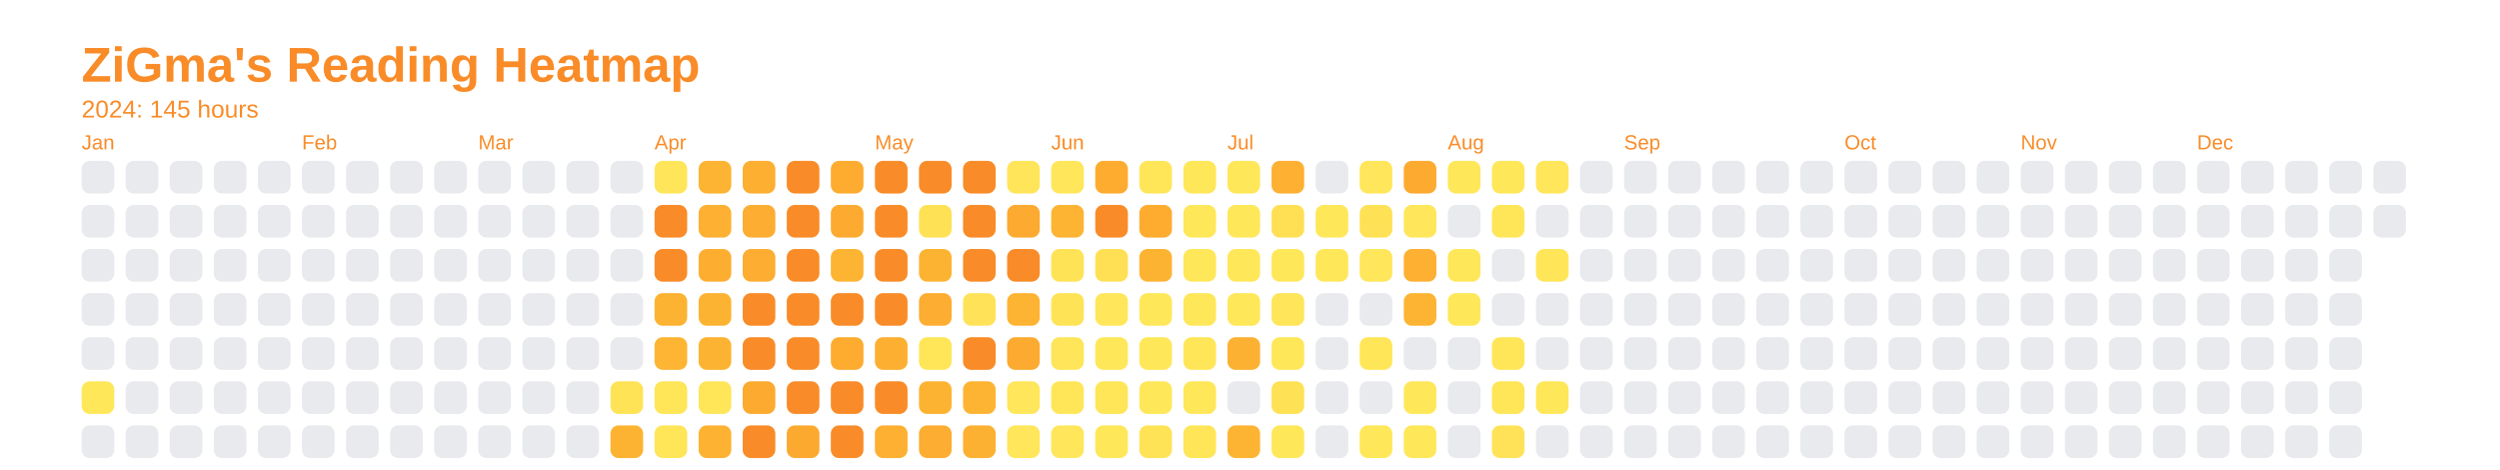
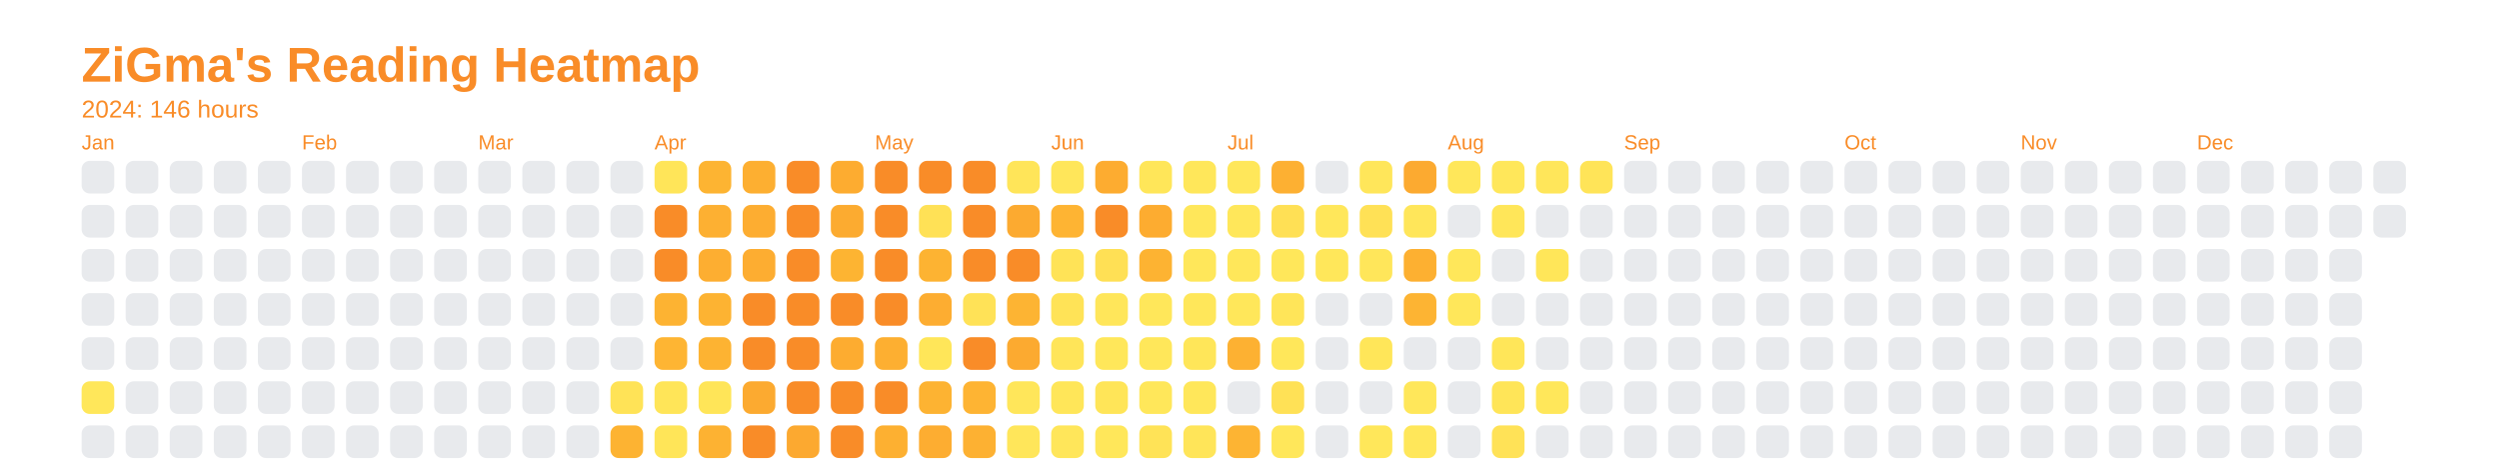
<svg xmlns="http://www.w3.org/2000/svg" baseProfile="full" height="57.5mm" version="1.1" viewBox="0,0,306.2,57.5" width="306.2mm">
  <defs />
  <rect fill="none" height="57.5" width="306.2" x="0" y="0" />
  <text fill="#f98c28" style="font-size:6px; font-family:Arial; font-weight:bold;" x="10" y="10">ZiGma's Reading Heatmap</text>
-   <text fill="#f98c28" style="font-size:3px; font-family:Arial;" x="10" y="14.4">2024: 145 hours</text>
+   <text fill="#f98c28" style="font-size:3px; font-family:Arial;" x="10" y="14.4">2024: 146 hours</text>
  <text fill="#f98c28" style="font-size:2.5px; font-family:Arial" x="10" y="18.3">Jan</text>
  <rect fill="#e8eaed" height="4" rx="1" ry="1" width="4" x="10" y="19.7" />
  <rect fill="#e8eaed" height="4" rx="1" ry="1" width="4" x="10" y="25.1" />
  <rect fill="#e8eaed" height="4" rx="1" ry="1" width="4" x="10" y="30.5" />
  <rect fill="#e8eaed" height="4" rx="1" ry="1" width="4" x="10" y="35.9" />
  <rect fill="#e8eaed" height="4" rx="1" ry="1" width="4" x="10" y="41.3" />
  <rect fill="#ffe75a" height="4" rx="1" ry="1" width="4" x="10" y="46.7" />
  <rect fill="#e8eaed" height="4" rx="1" ry="1" width="4" x="10" y="52.1" />
  <rect fill="#e8eaed" height="4" rx="1" ry="1" width="4" x="15.4" y="19.7" />
  <rect fill="#e8eaed" height="4" rx="1" ry="1" width="4" x="15.4" y="25.1" />
  <rect fill="#e8eaed" height="4" rx="1" ry="1" width="4" x="15.4" y="30.5" />
  <rect fill="#e8eaed" height="4" rx="1" ry="1" width="4" x="15.4" y="35.9" />
  <rect fill="#e8eaed" height="4" rx="1" ry="1" width="4" x="15.4" y="41.3" />
  <rect fill="#e8eaed" height="4" rx="1" ry="1" width="4" x="15.4" y="46.7" />
  <rect fill="#e8eaed" height="4" rx="1" ry="1" width="4" x="15.4" y="52.1" />
  <rect fill="#e8eaed" height="4" rx="1" ry="1" width="4" x="20.8" y="19.7" />
  <rect fill="#e8eaed" height="4" rx="1" ry="1" width="4" x="20.8" y="25.1" />
  <rect fill="#e8eaed" height="4" rx="1" ry="1" width="4" x="20.8" y="30.5" />
  <rect fill="#e8eaed" height="4" rx="1" ry="1" width="4" x="20.8" y="35.9" />
  <rect fill="#e8eaed" height="4" rx="1" ry="1" width="4" x="20.8" y="41.3" />
  <rect fill="#e8eaed" height="4" rx="1" ry="1" width="4" x="20.8" y="46.7" />
  <rect fill="#e8eaed" height="4" rx="1" ry="1" width="4" x="20.8" y="52.1" />
  <rect fill="#e8eaed" height="4" rx="1" ry="1" width="4" x="26.2" y="19.7" />
  <rect fill="#e8eaed" height="4" rx="1" ry="1" width="4" x="26.2" y="25.1" />
  <rect fill="#e8eaed" height="4" rx="1" ry="1" width="4" x="26.2" y="30.5" />
  <rect fill="#e8eaed" height="4" rx="1" ry="1" width="4" x="26.2" y="35.9" />
  <rect fill="#e8eaed" height="4" rx="1" ry="1" width="4" x="26.2" y="41.3" />
  <rect fill="#e8eaed" height="4" rx="1" ry="1" width="4" x="26.2" y="46.7" />
  <rect fill="#e8eaed" height="4" rx="1" ry="1" width="4" x="26.2" y="52.1" />
  <rect fill="#e8eaed" height="4" rx="1" ry="1" width="4" x="31.6" y="19.7" />
  <rect fill="#e8eaed" height="4" rx="1" ry="1" width="4" x="31.6" y="25.1" />
  <rect fill="#e8eaed" height="4" rx="1" ry="1" width="4" x="31.6" y="30.5" />
  <rect fill="#e8eaed" height="4" rx="1" ry="1" width="4" x="31.6" y="35.9" />
  <rect fill="#e8eaed" height="4" rx="1" ry="1" width="4" x="31.6" y="41.3" />
  <rect fill="#e8eaed" height="4" rx="1" ry="1" width="4" x="31.6" y="46.7" />
  <rect fill="#e8eaed" height="4" rx="1" ry="1" width="4" x="31.6" y="52.1" />
  <text fill="#f98c28" style="font-size:2.5px; font-family:Arial" x="37.0" y="18.3">Feb</text>
  <rect fill="#e8eaed" height="4" rx="1" ry="1" width="4" x="37.0" y="19.7" />
  <rect fill="#e8eaed" height="4" rx="1" ry="1" width="4" x="37.0" y="25.1" />
  <rect fill="#e8eaed" height="4" rx="1" ry="1" width="4" x="37.0" y="30.5" />
  <rect fill="#e8eaed" height="4" rx="1" ry="1" width="4" x="37.0" y="35.9" />
  <rect fill="#e8eaed" height="4" rx="1" ry="1" width="4" x="37.0" y="41.3" />
  <rect fill="#e8eaed" height="4" rx="1" ry="1" width="4" x="37.0" y="46.7" />
  <rect fill="#e8eaed" height="4" rx="1" ry="1" width="4" x="37.0" y="52.1" />
  <rect fill="#e8eaed" height="4" rx="1" ry="1" width="4" x="42.4" y="19.7" />
  <rect fill="#e8eaed" height="4" rx="1" ry="1" width="4" x="42.4" y="25.1" />
  <rect fill="#e8eaed" height="4" rx="1" ry="1" width="4" x="42.4" y="30.5" />
  <rect fill="#e8eaed" height="4" rx="1" ry="1" width="4" x="42.4" y="35.9" />
  <rect fill="#e8eaed" height="4" rx="1" ry="1" width="4" x="42.4" y="41.3" />
  <rect fill="#e8eaed" height="4" rx="1" ry="1" width="4" x="42.4" y="46.7" />
  <rect fill="#e8eaed" height="4" rx="1" ry="1" width="4" x="42.4" y="52.1" />
  <rect fill="#e8eaed" height="4" rx="1" ry="1" width="4" x="47.8" y="19.7" />
  <rect fill="#e8eaed" height="4" rx="1" ry="1" width="4" x="47.8" y="25.1" />
  <rect fill="#e8eaed" height="4" rx="1" ry="1" width="4" x="47.8" y="30.5" />
  <rect fill="#e8eaed" height="4" rx="1" ry="1" width="4" x="47.8" y="35.9" />
  <rect fill="#e8eaed" height="4" rx="1" ry="1" width="4" x="47.8" y="41.3" />
  <rect fill="#e8eaed" height="4" rx="1" ry="1" width="4" x="47.8" y="46.7" />
  <rect fill="#e8eaed" height="4" rx="1" ry="1" width="4" x="47.8" y="52.1" />
  <rect fill="#e8eaed" height="4" rx="1" ry="1" width="4" x="53.2" y="19.7" />
  <rect fill="#e8eaed" height="4" rx="1" ry="1" width="4" x="53.2" y="25.1" />
  <rect fill="#e8eaed" height="4" rx="1" ry="1" width="4" x="53.2" y="30.5" />
  <rect fill="#e8eaed" height="4" rx="1" ry="1" width="4" x="53.2" y="35.9" />
  <rect fill="#e8eaed" height="4" rx="1" ry="1" width="4" x="53.2" y="41.3" />
  <rect fill="#e8eaed" height="4" rx="1" ry="1" width="4" x="53.2" y="46.7" />
  <rect fill="#e8eaed" height="4" rx="1" ry="1" width="4" x="53.2" y="52.1" />
  <text fill="#f98c28" style="font-size:2.5px; font-family:Arial" x="58.6" y="18.3">Mar</text>
  <rect fill="#e8eaed" height="4" rx="1" ry="1" width="4" x="58.6" y="19.7" />
  <rect fill="#e8eaed" height="4" rx="1" ry="1" width="4" x="58.6" y="25.1" />
  <rect fill="#e8eaed" height="4" rx="1" ry="1" width="4" x="58.6" y="30.5" />
  <rect fill="#e8eaed" height="4" rx="1" ry="1" width="4" x="58.6" y="35.9" />
  <rect fill="#e8eaed" height="4" rx="1" ry="1" width="4" x="58.6" y="41.3" />
  <rect fill="#e8eaed" height="4" rx="1" ry="1" width="4" x="58.6" y="46.7" />
  <rect fill="#e8eaed" height="4" rx="1" ry="1" width="4" x="58.6" y="52.1" />
  <rect fill="#e8eaed" height="4" rx="1" ry="1" width="4" x="64" y="19.7" />
  <rect fill="#e8eaed" height="4" rx="1" ry="1" width="4" x="64" y="25.1" />
  <rect fill="#e8eaed" height="4" rx="1" ry="1" width="4" x="64" y="30.5" />
  <rect fill="#e8eaed" height="4" rx="1" ry="1" width="4" x="64" y="35.9" />
  <rect fill="#e8eaed" height="4" rx="1" ry="1" width="4" x="64" y="41.3" />
  <rect fill="#e8eaed" height="4" rx="1" ry="1" width="4" x="64" y="46.7" />
  <rect fill="#e8eaed" height="4" rx="1" ry="1" width="4" x="64" y="52.1" />
  <rect fill="#e8eaed" height="4" rx="1" ry="1" width="4" x="69.4" y="19.7" />
  <rect fill="#e8eaed" height="4" rx="1" ry="1" width="4" x="69.4" y="25.1" />
  <rect fill="#e8eaed" height="4" rx="1" ry="1" width="4" x="69.4" y="30.5" />
  <rect fill="#e8eaed" height="4" rx="1" ry="1" width="4" x="69.4" y="35.9" />
  <rect fill="#e8eaed" height="4" rx="1" ry="1" width="4" x="69.4" y="41.3" />
  <rect fill="#e8eaed" height="4" rx="1" ry="1" width="4" x="69.4" y="46.7" />
  <rect fill="#e8eaed" height="4" rx="1" ry="1" width="4" x="69.4" y="52.1" />
  <rect fill="#e8eaed" height="4" rx="1" ry="1" width="4" x="74.8" y="19.7" />
  <rect fill="#e8eaed" height="4" rx="1" ry="1" width="4" x="74.8" y="25.1" />
  <rect fill="#e8eaed" height="4" rx="1" ry="1" width="4" x="74.8" y="30.5" />
  <rect fill="#e8eaed" height="4" rx="1" ry="1" width="4" x="74.8" y="35.9" />
  <rect fill="#e8eaed" height="4" rx="1" ry="1" width="4" x="74.8" y="41.3" />
  <rect fill="#ffe357" height="4" rx="1" ry="1" width="4" x="74.8" y="46.7" />
  <rect fill="#fdb332" height="4" rx="1" ry="1" width="4" x="74.8" y="52.1" />
  <text fill="#f98c28" style="font-size:2.5px; font-family:Arial" x="80.2" y="18.3">Apr</text>
  <rect fill="#ffe559" height="4" rx="1" ry="1" width="4" x="80.2" y="19.7" />
  <rect fill="#f98c28" height="4" rx="1" ry="1" width="4" x="80.2" y="25.1" />
  <rect fill="#f98c28" height="4" rx="1" ry="1" width="4" x="80.2" y="30.5" />
  <rect fill="#fdb332" height="4" rx="1" ry="1" width="4" x="80.2" y="35.9" />
  <rect fill="#feb533" height="4" rx="1" ry="1" width="4" x="80.2" y="41.3" />
  <rect fill="#ffe558" height="4" rx="1" ry="1" width="4" x="80.2" y="46.7" />
  <rect fill="#ffe558" height="4" rx="1" ry="1" width="4" x="80.2" y="52.1" />
  <rect fill="#fdb432" height="4" rx="1" ry="1" width="4" x="85.6" y="19.7" />
  <rect fill="#fdb032" height="4" rx="1" ry="1" width="4" x="85.6" y="25.1" />
  <rect fill="#fdae31" height="4" rx="1" ry="1" width="4" x="85.6" y="30.5" />
  <rect fill="#fdb332" height="4" rx="1" ry="1" width="4" x="85.6" y="35.9" />
  <rect fill="#fdb332" height="4" rx="1" ry="1" width="4" x="85.6" y="41.3" />
  <rect fill="#ffe558" height="4" rx="1" ry="1" width="4" x="85.6" y="46.7" />
  <rect fill="#fdb232" height="4" rx="1" ry="1" width="4" x="85.6" y="52.1" />
  <rect fill="#fdaf31" height="4" rx="1" ry="1" width="4" x="91" y="19.7" />
  <rect fill="#fdad31" height="4" rx="1" ry="1" width="4" x="91" y="25.1" />
  <rect fill="#fdad31" height="4" rx="1" ry="1" width="4" x="91" y="30.5" />
  <rect fill="#f98c28" height="4" rx="1" ry="1" width="4" x="91" y="35.9" />
  <rect fill="#f98c28" height="4" rx="1" ry="1" width="4" x="91" y="41.3" />
  <rect fill="#fcaa30" height="4" rx="1" ry="1" width="4" x="91" y="46.7" />
  <rect fill="#f98c28" height="4" rx="1" ry="1" width="4" x="91" y="52.1" />
  <rect fill="#f98c28" height="4" rx="1" ry="1" width="4" x="96.4" y="19.7" />
  <rect fill="#f98c28" height="4" rx="1" ry="1" width="4" x="96.4" y="25.1" />
  <rect fill="#f98c28" height="4" rx="1" ry="1" width="4" x="96.4" y="30.5" />
  <rect fill="#f98c28" height="4" rx="1" ry="1" width="4" x="96.4" y="35.9" />
  <rect fill="#f98c28" height="4" rx="1" ry="1" width="4" x="96.4" y="41.3" />
  <rect fill="#f98c28" height="4" rx="1" ry="1" width="4" x="96.4" y="46.7" />
  <rect fill="#fca930" height="4" rx="1" ry="1" width="4" x="96.4" y="52.1" />
  <rect fill="#fdac30" height="4" rx="1" ry="1" width="4" x="101.8" y="19.7" />
  <rect fill="#fcab30" height="4" rx="1" ry="1" width="4" x="101.8" y="25.1" />
  <rect fill="#fdb432" height="4" rx="1" ry="1" width="4" x="101.8" y="30.5" />
  <rect fill="#f98c28" height="4" rx="1" ry="1" width="4" x="101.8" y="35.9" />
  <rect fill="#fdac30" height="4" rx="1" ry="1" width="4" x="101.8" y="41.3" />
  <rect fill="#f98c28" height="4" rx="1" ry="1" width="4" x="101.8" y="46.7" />
  <rect fill="#f98c28" height="4" rx="1" ry="1" width="4" x="101.8" y="52.1" />
  <text fill="#f98c28" style="font-size:2.5px; font-family:Arial" x="107.2" y="18.3">May</text>
  <rect fill="#f98c28" height="4" rx="1" ry="1" width="4" x="107.2" y="19.7" />
  <rect fill="#f98c28" height="4" rx="1" ry="1" width="4" x="107.2" y="25.1" />
  <rect fill="#f98c28" height="4" rx="1" ry="1" width="4" x="107.2" y="30.5" />
  <rect fill="#f98c28" height="4" rx="1" ry="1" width="4" x="107.2" y="35.9" />
  <rect fill="#fdaf31" height="4" rx="1" ry="1" width="4" x="107.2" y="41.3" />
  <rect fill="#f98c28" height="4" rx="1" ry="1" width="4" x="107.2" y="46.7" />
  <rect fill="#fdb031" height="4" rx="1" ry="1" width="4" x="107.2" y="52.1" />
  <rect fill="#f98c28" height="4" rx="1" ry="1" width="4" x="112.6" y="19.7" />
  <rect fill="#ffe156" height="4" rx="1" ry="1" width="4" x="112.6" y="25.1" />
  <rect fill="#fdb332" height="4" rx="1" ry="1" width="4" x="112.6" y="30.5" />
  <rect fill="#fdad31" height="4" rx="1" ry="1" width="4" x="112.6" y="35.9" />
  <rect fill="#ffe659" height="4" rx="1" ry="1" width="4" x="112.6" y="41.3" />
  <rect fill="#fdb332" height="4" rx="1" ry="1" width="4" x="112.6" y="46.7" />
  <rect fill="#fdad31" height="4" rx="1" ry="1" width="4" x="112.6" y="52.1" />
  <rect fill="#f98c28" height="4" rx="1" ry="1" width="4" x="118" y="19.7" />
  <rect fill="#f98c28" height="4" rx="1" ry="1" width="4" x="118" y="25.1" />
  <rect fill="#f98c28" height="4" rx="1" ry="1" width="4" x="118" y="30.5" />
  <rect fill="#ffe257" height="4" rx="1" ry="1" width="4" x="118" y="35.9" />
  <rect fill="#f98c28" height="4" rx="1" ry="1" width="4" x="118" y="41.3" />
  <rect fill="#feb433" height="4" rx="1" ry="1" width="4" x="118" y="46.7" />
  <rect fill="#fdb132" height="4" rx="1" ry="1" width="4" x="118" y="52.1" />
  <rect fill="#ffe559" height="4" rx="1" ry="1" width="4" x="123.4" y="19.7" />
  <rect fill="#fcaa30" height="4" rx="1" ry="1" width="4" x="123.4" y="25.1" />
  <rect fill="#f98c28" height="4" rx="1" ry="1" width="4" x="123.4" y="30.5" />
  <rect fill="#fdb433" height="4" rx="1" ry="1" width="4" x="123.4" y="35.9" />
  <rect fill="#fcaa30" height="4" rx="1" ry="1" width="4" x="123.4" y="41.3" />
  <rect fill="#ffe65a" height="4" rx="1" ry="1" width="4" x="123.4" y="46.7" />
  <rect fill="#ffe65a" height="4" rx="1" ry="1" width="4" x="123.4" y="52.1" />
  <text fill="#f98c28" style="font-size:2.5px; font-family:Arial" x="128.8" y="18.3">Jun</text>
  <rect fill="#ffe65a" height="4" rx="1" ry="1" width="4" x="128.8" y="19.7" />
  <rect fill="#feb433" height="4" rx="1" ry="1" width="4" x="128.8" y="25.1" />
  <rect fill="#ffe357" height="4" rx="1" ry="1" width="4" x="128.8" y="30.5" />
  <rect fill="#ffe357" height="4" rx="1" ry="1" width="4" x="128.8" y="35.9" />
  <rect fill="#ffe559" height="4" rx="1" ry="1" width="4" x="128.8" y="41.3" />
  <rect fill="#ffe659" height="4" rx="1" ry="1" width="4" x="128.8" y="46.7" />
  <rect fill="#ffe65a" height="4" rx="1" ry="1" width="4" x="128.8" y="52.1" />
  <rect fill="#fdac30" height="4" rx="1" ry="1" width="4" x="134.2" y="19.7" />
  <rect fill="#f98c28" height="4" rx="1" ry="1" width="4" x="134.2" y="25.1" />
  <rect fill="#ffe055" height="4" rx="1" ry="1" width="4" x="134.2" y="30.5" />
  <rect fill="#ffe65a" height="4" rx="1" ry="1" width="4" x="134.2" y="35.9" />
  <rect fill="#ffe75a" height="4" rx="1" ry="1" width="4" x="134.2" y="41.3" />
  <rect fill="#ffe558" height="4" rx="1" ry="1" width="4" x="134.2" y="46.7" />
  <rect fill="#ffe75a" height="4" rx="1" ry="1" width="4" x="134.2" y="52.1" />
  <rect fill="#ffe659" height="4" rx="1" ry="1" width="4" x="139.6" y="19.7" />
  <rect fill="#fdac30" height="4" rx="1" ry="1" width="4" x="139.6" y="25.1" />
  <rect fill="#fdb332" height="4" rx="1" ry="1" width="4" x="139.6" y="30.5" />
  <rect fill="#ffe75a" height="4" rx="1" ry="1" width="4" x="139.6" y="35.9" />
  <rect fill="#ffe75a" height="4" rx="1" ry="1" width="4" x="139.6" y="41.3" />
  <rect fill="#ffe75a" height="4" rx="1" ry="1" width="4" x="139.6" y="46.7" />
  <rect fill="#ffe357" height="4" rx="1" ry="1" width="4" x="139.6" y="52.1" />
  <rect fill="#ffe75a" height="4" rx="1" ry="1" width="4" x="145" y="19.7" />
  <rect fill="#ffe75a" height="4" rx="1" ry="1" width="4" x="145" y="25.1" />
  <rect fill="#ffe75a" height="4" rx="1" ry="1" width="4" x="145" y="30.5" />
  <rect fill="#ffe75a" height="4" rx="1" ry="1" width="4" x="145" y="35.9" />
  <rect fill="#ffe659" height="4" rx="1" ry="1" width="4" x="145" y="41.3" />
  <rect fill="#ffe75a" height="4" rx="1" ry="1" width="4" x="145" y="46.7" />
-   <rect fill="#ffe558" height="4" rx="1" ry="1" width="4" x="145" y="52.1" />
+   <rect fill="#ffe559" height="4" rx="1" ry="1" width="4" x="145" y="52.1" />
  <text fill="#f98c28" style="font-size:2.5px; font-family:Arial" x="150.4" y="18.3">Jul</text>
  <rect fill="#ffe75a" height="4" rx="1" ry="1" width="4" x="150.4" y="19.7" />
  <rect fill="#ffe75a" height="4" rx="1" ry="1" width="4" x="150.4" y="25.1" />
  <rect fill="#ffe75a" height="4" rx="1" ry="1" width="4" x="150.4" y="30.5" />
  <rect fill="#ffe75a" height="4" rx="1" ry="1" width="4" x="150.4" y="35.9" />
  <rect fill="#fdb132" height="4" rx="1" ry="1" width="4" x="150.4" y="41.3" />
  <rect fill="#e8eaed" height="4" rx="1" ry="1" width="4" x="150.4" y="46.7" />
  <rect fill="#fdb433" height="4" rx="1" ry="1" width="4" x="150.4" y="52.1" />
  <rect fill="#fdb032" height="4" rx="1" ry="1" width="4" x="155.8" y="19.7" />
  <rect fill="#ffe055" height="4" rx="1" ry="1" width="4" x="155.8" y="25.1" />
  <rect fill="#ffe75a" height="4" rx="1" ry="1" width="4" x="155.8" y="30.5" />
  <rect fill="#ffe559" height="4" rx="1" ry="1" width="4" x="155.8" y="35.9" />
  <rect fill="#ffe75a" height="4" rx="1" ry="1" width="4" x="155.8" y="41.3" />
  <rect fill="#ffe156" height="4" rx="1" ry="1" width="4" x="155.8" y="46.7" />
  <rect fill="#ffe75a" height="4" rx="1" ry="1" width="4" x="155.8" y="52.1" />
  <rect fill="#e8eaed" height="4" rx="1" ry="1" width="4" x="161.2" y="19.7" />
  <rect fill="#ffe75a" height="4" rx="1" ry="1" width="4" x="161.2" y="25.1" />
  <rect fill="#ffe75a" height="4" rx="1" ry="1" width="4" x="161.2" y="30.5" />
  <rect fill="#e8eaed" height="4" rx="1" ry="1" width="4" x="161.2" y="35.9" />
  <rect fill="#e8eaed" height="4" rx="1" ry="1" width="4" x="161.2" y="41.3" />
  <rect fill="#e8eaed" height="4" rx="1" ry="1" width="4" x="161.2" y="46.7" />
  <rect fill="#e8eaed" height="4" rx="1" ry="1" width="4" x="161.2" y="52.1" />
  <rect fill="#ffe65a" height="4" rx="1" ry="1" width="4" x="166.6" y="19.7" />
  <rect fill="#ffe156" height="4" rx="1" ry="1" width="4" x="166.6" y="25.1" />
  <rect fill="#ffe65a" height="4" rx="1" ry="1" width="4" x="166.6" y="30.5" />
  <rect fill="#e8eaed" height="4" rx="1" ry="1" width="4" x="166.6" y="35.9" />
  <rect fill="#ffe659" height="4" rx="1" ry="1" width="4" x="166.6" y="41.3" />
  <rect fill="#e8eaed" height="4" rx="1" ry="1" width="4" x="166.6" y="46.7" />
  <rect fill="#ffe75a" height="4" rx="1" ry="1" width="4" x="166.6" y="52.1" />
  <rect fill="#fcaa30" height="4" rx="1" ry="1" width="4" x="172" y="19.7" />
  <rect fill="#ffe65a" height="4" rx="1" ry="1" width="4" x="172" y="25.1" />
  <rect fill="#fdb031" height="4" rx="1" ry="1" width="4" x="172" y="30.5" />
  <rect fill="#fdb433" height="4" rx="1" ry="1" width="4" x="172" y="35.9" />
  <rect fill="#e8eaed" height="4" rx="1" ry="1" width="4" x="172" y="41.3" />
  <rect fill="#ffe75a" height="4" rx="1" ry="1" width="4" x="172" y="46.7" />
  <rect fill="#ffe75a" height="4" rx="1" ry="1" width="4" x="172" y="52.1" />
  <text fill="#f98c28" style="font-size:2.5px; font-family:Arial" x="177.4" y="18.3">Aug</text>
  <rect fill="#ffe75a" height="4" rx="1" ry="1" width="4" x="177.4" y="19.7" />
  <rect fill="#e8eaed" height="4" rx="1" ry="1" width="4" x="177.4" y="25.1" />
  <rect fill="#ffe75a" height="4" rx="1" ry="1" width="4" x="177.4" y="30.5" />
  <rect fill="#ffe75a" height="4" rx="1" ry="1" width="4" x="177.4" y="35.9" />
  <rect fill="#e8eaed" height="4" rx="1" ry="1" width="4" x="177.4" y="41.3" />
  <rect fill="#e8eaed" height="4" rx="1" ry="1" width="4" x="177.4" y="46.7" />
  <rect fill="#e8eaed" height="4" rx="1" ry="1" width="4" x="177.4" y="52.1" />
  <rect fill="#ffe75a" height="4" rx="1" ry="1" width="4" x="182.8" y="19.7" />
  <rect fill="#ffe659" height="4" rx="1" ry="1" width="4" x="182.8" y="25.1" />
  <rect fill="#e8eaed" height="4" rx="1" ry="1" width="4" x="182.8" y="30.5" />
  <rect fill="#e8eaed" height="4" rx="1" ry="1" width="4" x="182.8" y="35.9" />
  <rect fill="#ffe659" height="4" rx="1" ry="1" width="4" x="182.8" y="41.3" />
  <rect fill="#ffe558" height="4" rx="1" ry="1" width="4" x="182.8" y="46.7" />
  <rect fill="#ffe257" height="4" rx="1" ry="1" width="4" x="182.8" y="52.1" />
  <rect fill="#ffe65a" height="4" rx="1" ry="1" width="4" x="188.2" y="19.7" />
  <rect fill="#e8eaed" height="4" rx="1" ry="1" width="4" x="188.2" y="25.1" />
  <rect fill="#ffe659" height="4" rx="1" ry="1" width="4" x="188.2" y="30.5" />
  <rect fill="#e8eaed" height="4" rx="1" ry="1" width="4" x="188.2" y="35.9" />
  <rect fill="#e8eaed" height="4" rx="1" ry="1" width="4" x="188.2" y="41.3" />
  <rect fill="#ffe75a" height="4" rx="1" ry="1" width="4" x="188.2" y="46.7" />
  <rect fill="#e8eaed" height="4" rx="1" ry="1" width="4" x="188.2" y="52.1" />
-   <rect fill="#e8eaed" height="4" rx="1" ry="1" width="4" x="193.6" y="19.7" />
+   <rect fill="#ffe458" height="4" rx="1" ry="1" width="4" x="193.6" y="19.7" />
  <rect fill="#e8eaed" height="4" rx="1" ry="1" width="4" x="193.6" y="25.1" />
  <rect fill="#e8eaed" height="4" rx="1" ry="1" width="4" x="193.6" y="30.5" />
  <rect fill="#e8eaed" height="4" rx="1" ry="1" width="4" x="193.6" y="35.9" />
  <rect fill="#e8eaed" height="4" rx="1" ry="1" width="4" x="193.6" y="41.3" />
  <rect fill="#e8eaed" height="4" rx="1" ry="1" width="4" x="193.6" y="46.7" />
  <rect fill="#e8eaed" height="4" rx="1" ry="1" width="4" x="193.6" y="52.1" />
  <text fill="#f98c28" style="font-size:2.5px; font-family:Arial" x="199" y="18.3">Sep</text>
  <rect fill="#e8eaed" height="4" rx="1" ry="1" width="4" x="199" y="19.7" />
  <rect fill="#e8eaed" height="4" rx="1" ry="1" width="4" x="199" y="25.1" />
  <rect fill="#e8eaed" height="4" rx="1" ry="1" width="4" x="199" y="30.5" />
  <rect fill="#e8eaed" height="4" rx="1" ry="1" width="4" x="199" y="35.9" />
  <rect fill="#e8eaed" height="4" rx="1" ry="1" width="4" x="199" y="41.3" />
  <rect fill="#e8eaed" height="4" rx="1" ry="1" width="4" x="199" y="46.7" />
  <rect fill="#e8eaed" height="4" rx="1" ry="1" width="4" x="199" y="52.1" />
  <rect fill="#e8eaed" height="4" rx="1" ry="1" width="4" x="204.4" y="19.7" />
  <rect fill="#e8eaed" height="4" rx="1" ry="1" width="4" x="204.4" y="25.1" />
  <rect fill="#e8eaed" height="4" rx="1" ry="1" width="4" x="204.4" y="30.5" />
  <rect fill="#e8eaed" height="4" rx="1" ry="1" width="4" x="204.4" y="35.9" />
  <rect fill="#e8eaed" height="4" rx="1" ry="1" width="4" x="204.4" y="41.3" />
  <rect fill="#e8eaed" height="4" rx="1" ry="1" width="4" x="204.4" y="46.7" />
  <rect fill="#e8eaed" height="4" rx="1" ry="1" width="4" x="204.4" y="52.1" />
  <rect fill="#e8eaed" height="4" rx="1" ry="1" width="4" x="209.8" y="19.7" />
  <rect fill="#e8eaed" height="4" rx="1" ry="1" width="4" x="209.8" y="25.1" />
  <rect fill="#e8eaed" height="4" rx="1" ry="1" width="4" x="209.8" y="30.5" />
  <rect fill="#e8eaed" height="4" rx="1" ry="1" width="4" x="209.8" y="35.9" />
  <rect fill="#e8eaed" height="4" rx="1" ry="1" width="4" x="209.8" y="41.3" />
  <rect fill="#e8eaed" height="4" rx="1" ry="1" width="4" x="209.8" y="46.7" />
  <rect fill="#e8eaed" height="4" rx="1" ry="1" width="4" x="209.8" y="52.1" />
  <rect fill="#e8eaed" height="4" rx="1" ry="1" width="4" x="215.2" y="19.7" />
  <rect fill="#e8eaed" height="4" rx="1" ry="1" width="4" x="215.2" y="25.1" />
  <rect fill="#e8eaed" height="4" rx="1" ry="1" width="4" x="215.2" y="30.5" />
  <rect fill="#e8eaed" height="4" rx="1" ry="1" width="4" x="215.2" y="35.9" />
  <rect fill="#e8eaed" height="4" rx="1" ry="1" width="4" x="215.2" y="41.3" />
  <rect fill="#e8eaed" height="4" rx="1" ry="1" width="4" x="215.2" y="46.7" />
  <rect fill="#e8eaed" height="4" rx="1" ry="1" width="4" x="215.2" y="52.1" />
  <rect fill="#e8eaed" height="4" rx="1" ry="1" width="4" x="220.6" y="19.7" />
  <rect fill="#e8eaed" height="4" rx="1" ry="1" width="4" x="220.6" y="25.1" />
  <rect fill="#e8eaed" height="4" rx="1" ry="1" width="4" x="220.6" y="30.5" />
  <rect fill="#e8eaed" height="4" rx="1" ry="1" width="4" x="220.6" y="35.9" />
  <rect fill="#e8eaed" height="4" rx="1" ry="1" width="4" x="220.6" y="41.3" />
  <rect fill="#e8eaed" height="4" rx="1" ry="1" width="4" x="220.6" y="46.7" />
  <rect fill="#e8eaed" height="4" rx="1" ry="1" width="4" x="220.6" y="52.1" />
  <text fill="#f98c28" style="font-size:2.5px; font-family:Arial" x="226" y="18.3">Oct</text>
  <rect fill="#e8eaed" height="4" rx="1" ry="1" width="4" x="226" y="19.7" />
  <rect fill="#e8eaed" height="4" rx="1" ry="1" width="4" x="226" y="25.1" />
  <rect fill="#e8eaed" height="4" rx="1" ry="1" width="4" x="226" y="30.5" />
  <rect fill="#e8eaed" height="4" rx="1" ry="1" width="4" x="226" y="35.9" />
  <rect fill="#e8eaed" height="4" rx="1" ry="1" width="4" x="226" y="41.3" />
  <rect fill="#e8eaed" height="4" rx="1" ry="1" width="4" x="226" y="46.7" />
  <rect fill="#e8eaed" height="4" rx="1" ry="1" width="4" x="226" y="52.1" />
  <rect fill="#e8eaed" height="4" rx="1" ry="1" width="4" x="231.4" y="19.7" />
  <rect fill="#e8eaed" height="4" rx="1" ry="1" width="4" x="231.4" y="25.1" />
  <rect fill="#e8eaed" height="4" rx="1" ry="1" width="4" x="231.4" y="30.5" />
  <rect fill="#e8eaed" height="4" rx="1" ry="1" width="4" x="231.4" y="35.9" />
  <rect fill="#e8eaed" height="4" rx="1" ry="1" width="4" x="231.4" y="41.3" />
  <rect fill="#e8eaed" height="4" rx="1" ry="1" width="4" x="231.4" y="46.7" />
  <rect fill="#e8eaed" height="4" rx="1" ry="1" width="4" x="231.4" y="52.1" />
  <rect fill="#e8eaed" height="4" rx="1" ry="1" width="4" x="236.8" y="19.7" />
  <rect fill="#e8eaed" height="4" rx="1" ry="1" width="4" x="236.8" y="25.1" />
  <rect fill="#e8eaed" height="4" rx="1" ry="1" width="4" x="236.8" y="30.5" />
  <rect fill="#e8eaed" height="4" rx="1" ry="1" width="4" x="236.8" y="35.9" />
  <rect fill="#e8eaed" height="4" rx="1" ry="1" width="4" x="236.8" y="41.3" />
  <rect fill="#e8eaed" height="4" rx="1" ry="1" width="4" x="236.8" y="46.7" />
  <rect fill="#e8eaed" height="4" rx="1" ry="1" width="4" x="236.8" y="52.1" />
  <rect fill="#e8eaed" height="4" rx="1" ry="1" width="4" x="242.2" y="19.7" />
  <rect fill="#e8eaed" height="4" rx="1" ry="1" width="4" x="242.2" y="25.1" />
  <rect fill="#e8eaed" height="4" rx="1" ry="1" width="4" x="242.2" y="30.5" />
  <rect fill="#e8eaed" height="4" rx="1" ry="1" width="4" x="242.2" y="35.9" />
  <rect fill="#e8eaed" height="4" rx="1" ry="1" width="4" x="242.2" y="41.3" />
  <rect fill="#e8eaed" height="4" rx="1" ry="1" width="4" x="242.2" y="46.7" />
  <rect fill="#e8eaed" height="4" rx="1" ry="1" width="4" x="242.2" y="52.1" />
  <text fill="#f98c28" style="font-size:2.5px; font-family:Arial" x="247.6" y="18.3">Nov</text>
  <rect fill="#e8eaed" height="4" rx="1" ry="1" width="4" x="247.6" y="19.7" />
  <rect fill="#e8eaed" height="4" rx="1" ry="1" width="4" x="247.6" y="25.1" />
  <rect fill="#e8eaed" height="4" rx="1" ry="1" width="4" x="247.6" y="30.5" />
  <rect fill="#e8eaed" height="4" rx="1" ry="1" width="4" x="247.6" y="35.9" />
  <rect fill="#e8eaed" height="4" rx="1" ry="1" width="4" x="247.6" y="41.3" />
  <rect fill="#e8eaed" height="4" rx="1" ry="1" width="4" x="247.6" y="46.7" />
  <rect fill="#e8eaed" height="4" rx="1" ry="1" width="4" x="247.6" y="52.1" />
  <rect fill="#e8eaed" height="4" rx="1" ry="1" width="4" x="253" y="19.7" />
  <rect fill="#e8eaed" height="4" rx="1" ry="1" width="4" x="253" y="25.1" />
  <rect fill="#e8eaed" height="4" rx="1" ry="1" width="4" x="253" y="30.5" />
  <rect fill="#e8eaed" height="4" rx="1" ry="1" width="4" x="253" y="35.9" />
  <rect fill="#e8eaed" height="4" rx="1" ry="1" width="4" x="253" y="41.3" />
  <rect fill="#e8eaed" height="4" rx="1" ry="1" width="4" x="253" y="46.7" />
  <rect fill="#e8eaed" height="4" rx="1" ry="1" width="4" x="253" y="52.1" />
  <rect fill="#e8eaed" height="4" rx="1" ry="1" width="4" x="258.4" y="19.7" />
  <rect fill="#e8eaed" height="4" rx="1" ry="1" width="4" x="258.4" y="25.1" />
  <rect fill="#e8eaed" height="4" rx="1" ry="1" width="4" x="258.4" y="30.5" />
  <rect fill="#e8eaed" height="4" rx="1" ry="1" width="4" x="258.4" y="35.9" />
  <rect fill="#e8eaed" height="4" rx="1" ry="1" width="4" x="258.4" y="41.3" />
  <rect fill="#e8eaed" height="4" rx="1" ry="1" width="4" x="258.4" y="46.7" />
  <rect fill="#e8eaed" height="4" rx="1" ry="1" width="4" x="258.4" y="52.1" />
  <rect fill="#e8eaed" height="4" rx="1" ry="1" width="4" x="263.8" y="19.7" />
  <rect fill="#e8eaed" height="4" rx="1" ry="1" width="4" x="263.8" y="25.1" />
  <rect fill="#e8eaed" height="4" rx="1" ry="1" width="4" x="263.8" y="30.5" />
  <rect fill="#e8eaed" height="4" rx="1" ry="1" width="4" x="263.8" y="35.9" />
  <rect fill="#e8eaed" height="4" rx="1" ry="1" width="4" x="263.8" y="41.3" />
  <rect fill="#e8eaed" height="4" rx="1" ry="1" width="4" x="263.8" y="46.7" />
  <rect fill="#e8eaed" height="4" rx="1" ry="1" width="4" x="263.8" y="52.1" />
  <text fill="#f98c28" style="font-size:2.5px; font-family:Arial" x="269.2" y="18.3">Dec</text>
  <rect fill="#e8eaed" height="4" rx="1" ry="1" width="4" x="269.2" y="19.7" />
  <rect fill="#e8eaed" height="4" rx="1" ry="1" width="4" x="269.2" y="25.1" />
  <rect fill="#e8eaed" height="4" rx="1" ry="1" width="4" x="269.2" y="30.5" />
  <rect fill="#e8eaed" height="4" rx="1" ry="1" width="4" x="269.2" y="35.9" />
  <rect fill="#e8eaed" height="4" rx="1" ry="1" width="4" x="269.2" y="41.3" />
  <rect fill="#e8eaed" height="4" rx="1" ry="1" width="4" x="269.2" y="46.7" />
  <rect fill="#e8eaed" height="4" rx="1" ry="1" width="4" x="269.2" y="52.1" />
  <rect fill="#e8eaed" height="4" rx="1" ry="1" width="4" x="274.6" y="19.7" />
  <rect fill="#e8eaed" height="4" rx="1" ry="1" width="4" x="274.6" y="25.1" />
  <rect fill="#e8eaed" height="4" rx="1" ry="1" width="4" x="274.6" y="30.5" />
  <rect fill="#e8eaed" height="4" rx="1" ry="1" width="4" x="274.6" y="35.9" />
  <rect fill="#e8eaed" height="4" rx="1" ry="1" width="4" x="274.6" y="41.3" />
  <rect fill="#e8eaed" height="4" rx="1" ry="1" width="4" x="274.6" y="46.7" />
  <rect fill="#e8eaed" height="4" rx="1" ry="1" width="4" x="274.6" y="52.1" />
  <rect fill="#e8eaed" height="4" rx="1" ry="1" width="4" x="280" y="19.7" />
  <rect fill="#e8eaed" height="4" rx="1" ry="1" width="4" x="280" y="25.1" />
  <rect fill="#e8eaed" height="4" rx="1" ry="1" width="4" x="280" y="30.5" />
  <rect fill="#e8eaed" height="4" rx="1" ry="1" width="4" x="280" y="35.9" />
  <rect fill="#e8eaed" height="4" rx="1" ry="1" width="4" x="280" y="41.3" />
  <rect fill="#e8eaed" height="4" rx="1" ry="1" width="4" x="280" y="46.7" />
  <rect fill="#e8eaed" height="4" rx="1" ry="1" width="4" x="280" y="52.1" />
  <rect fill="#e8eaed" height="4" rx="1" ry="1" width="4" x="285.4" y="19.7" />
  <rect fill="#e8eaed" height="4" rx="1" ry="1" width="4" x="285.4" y="25.1" />
  <rect fill="#e8eaed" height="4" rx="1" ry="1" width="4" x="285.4" y="30.5" />
  <rect fill="#e8eaed" height="4" rx="1" ry="1" width="4" x="285.4" y="35.9" />
  <rect fill="#e8eaed" height="4" rx="1" ry="1" width="4" x="285.4" y="41.3" />
  <rect fill="#e8eaed" height="4" rx="1" ry="1" width="4" x="285.4" y="46.7" />
  <rect fill="#e8eaed" height="4" rx="1" ry="1" width="4" x="285.4" y="52.1" />
  <rect fill="#e8eaed" height="4" rx="1" ry="1" width="4" x="290.8" y="19.7" />
  <rect fill="#e8eaed" height="4" rx="1" ry="1" width="4" x="290.8" y="25.1" />
</svg>
